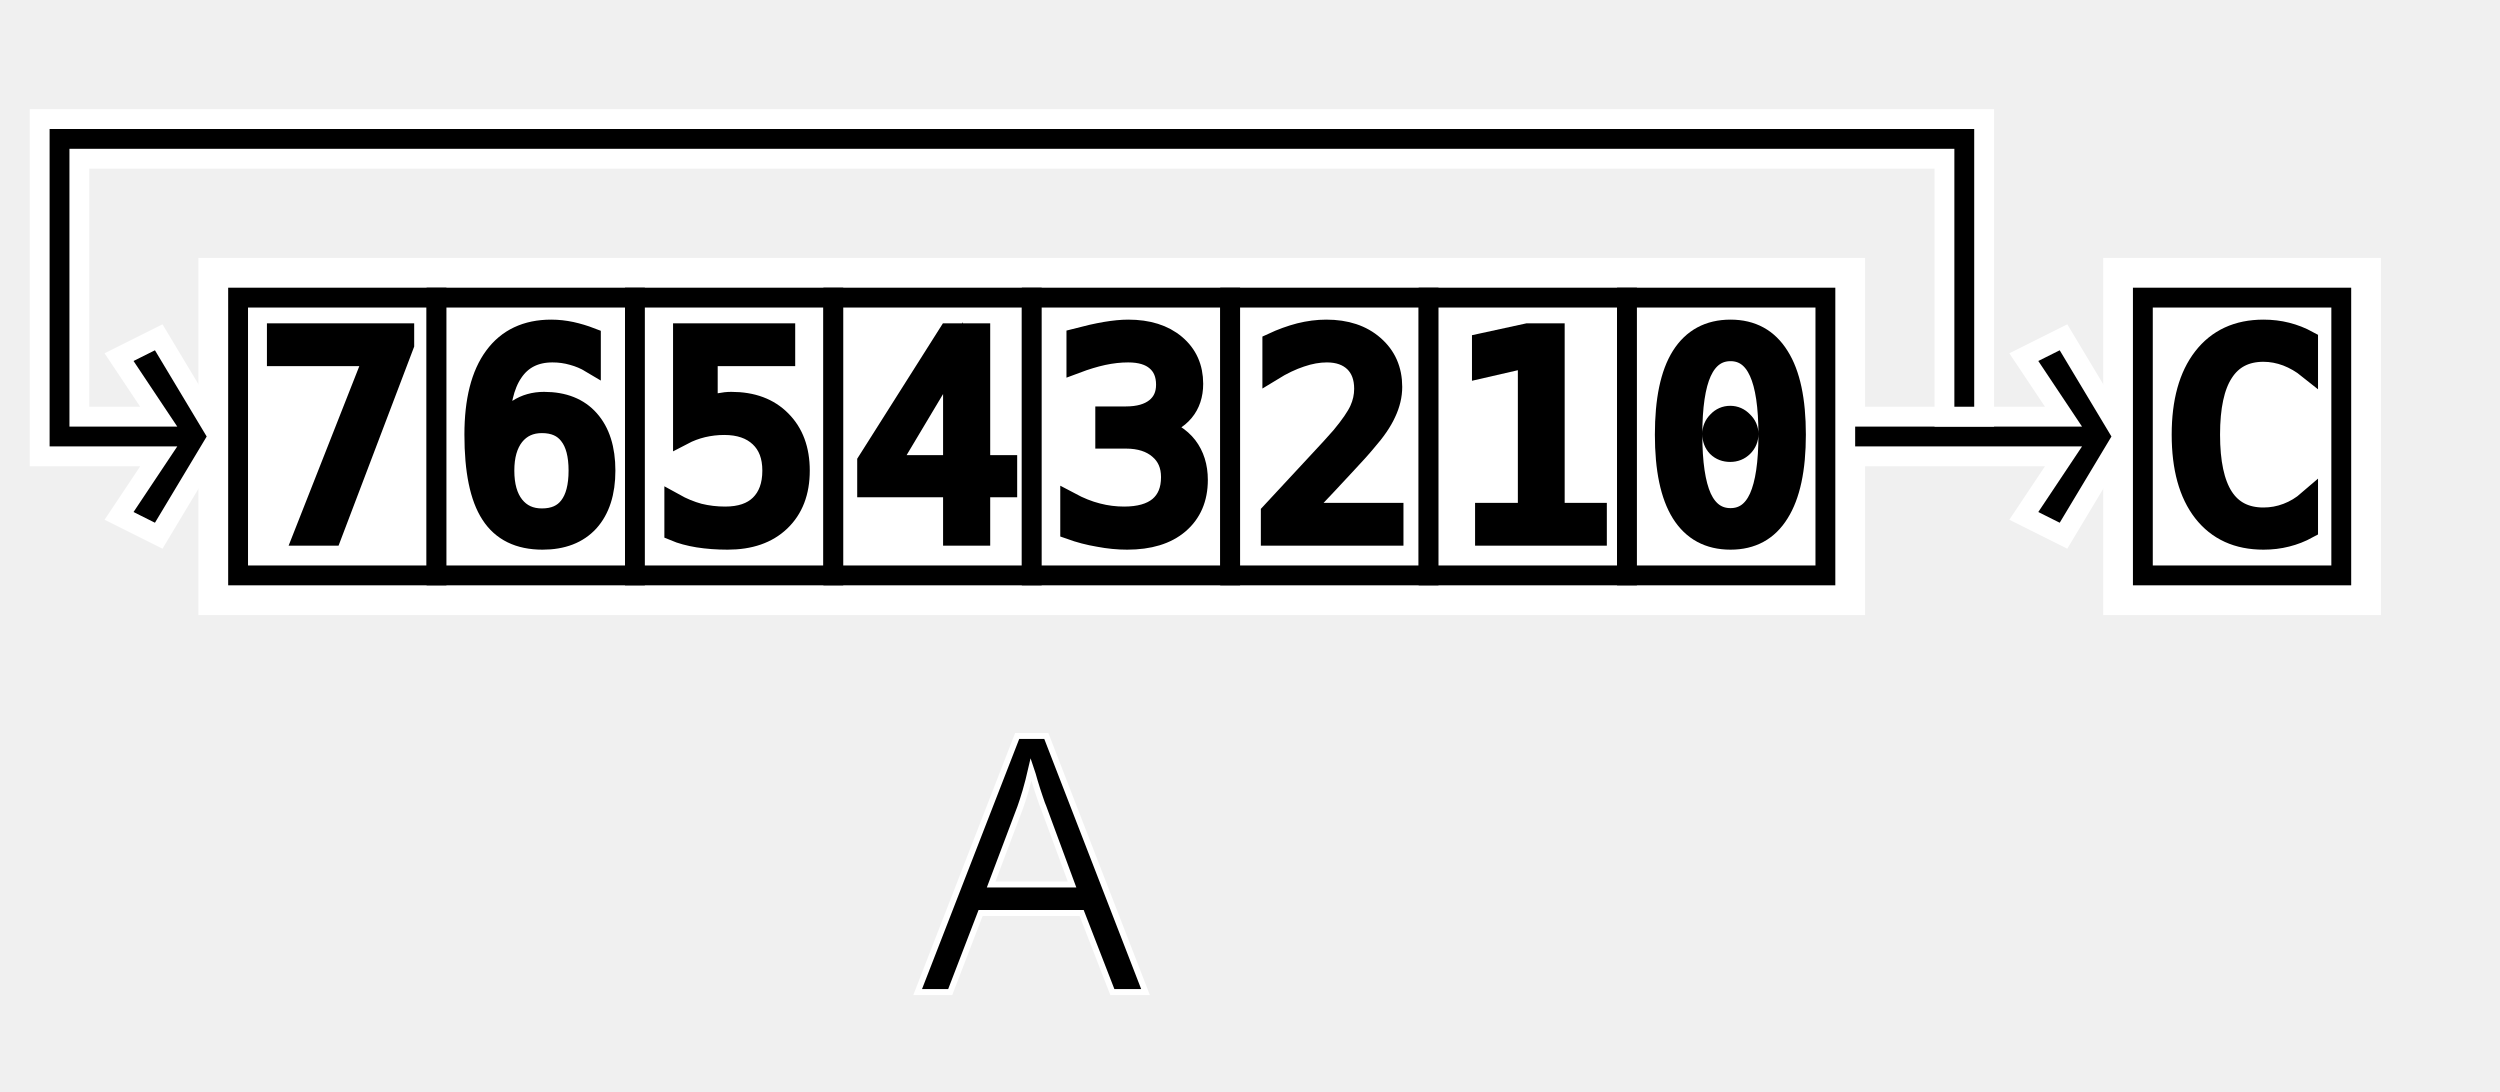
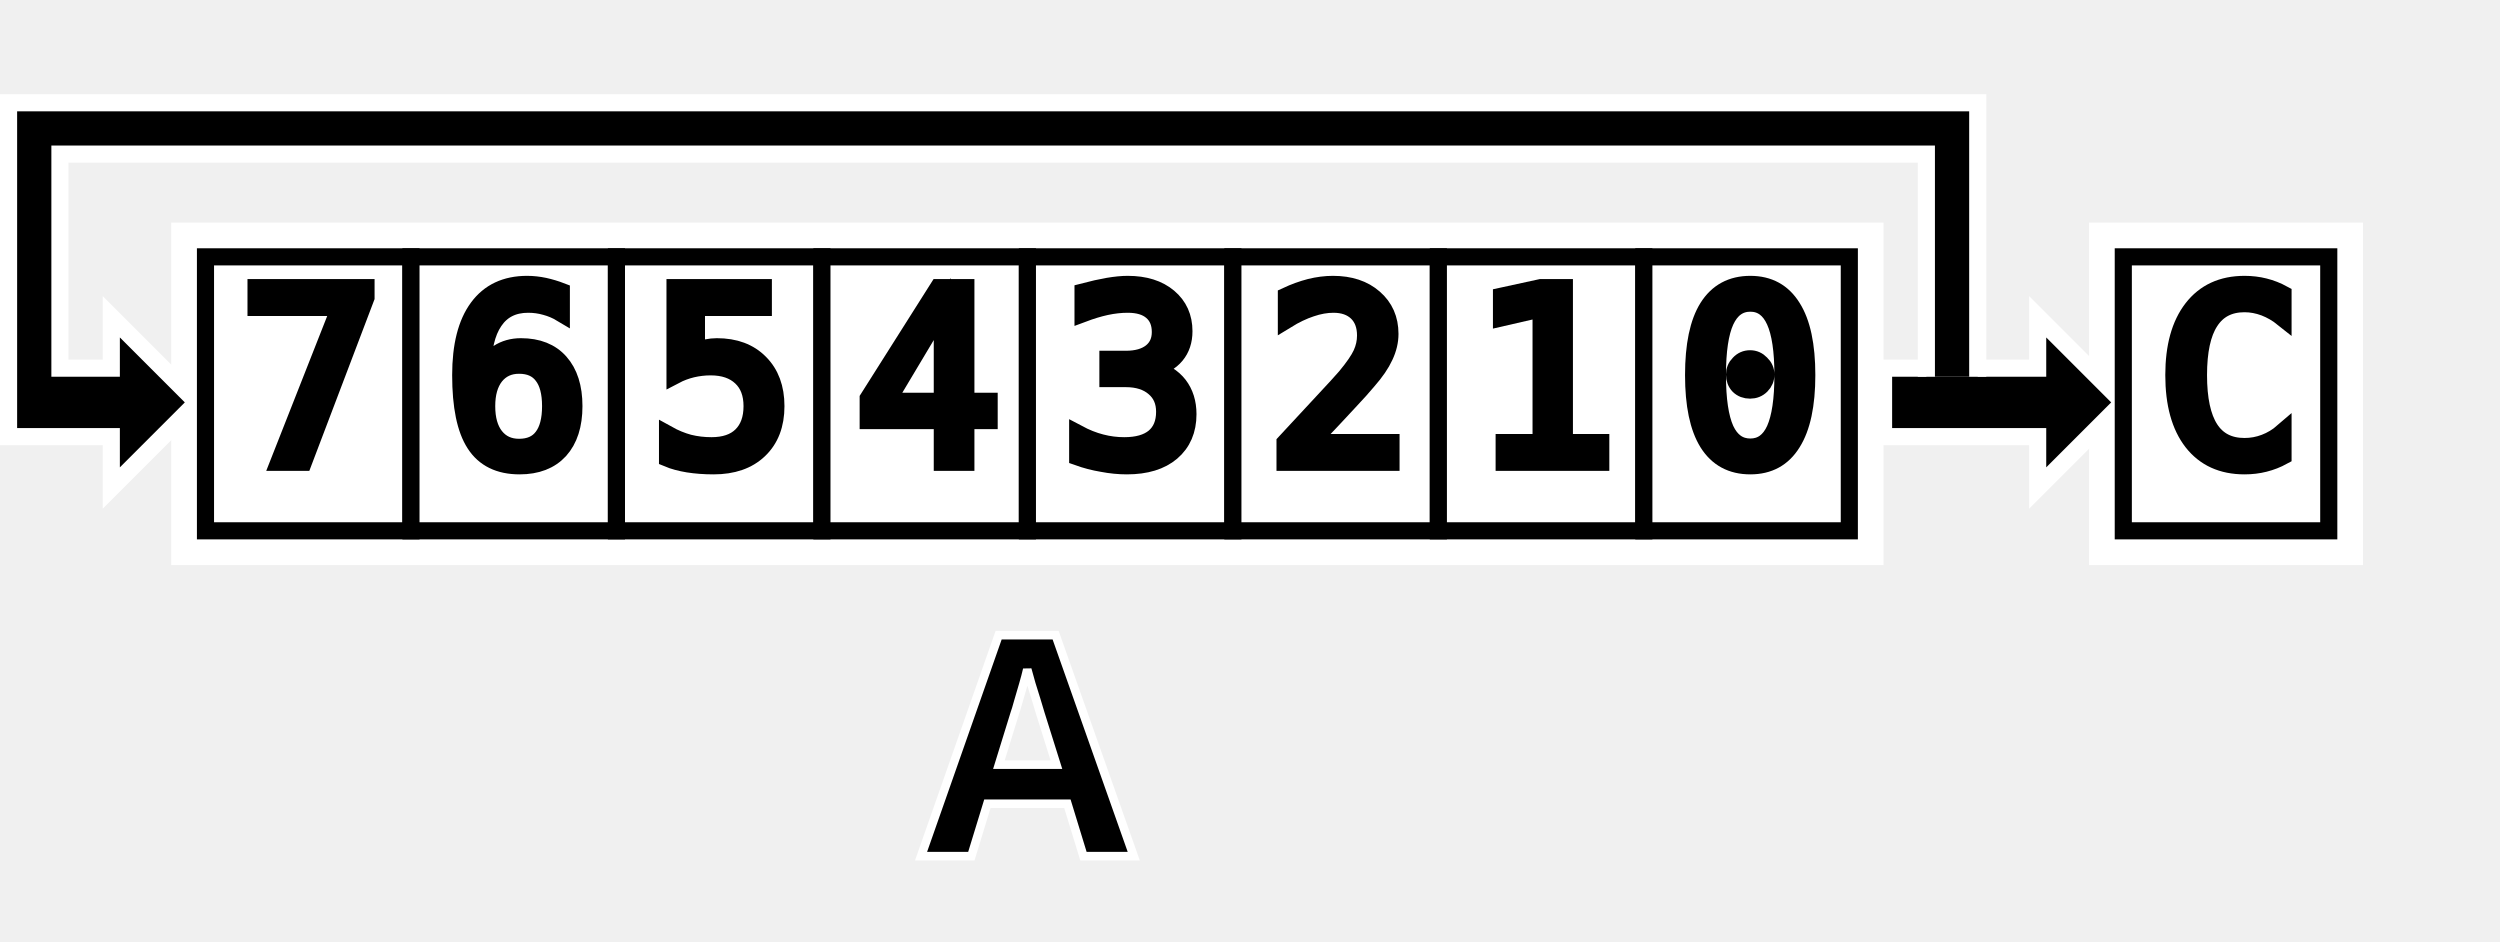
- <svg xmlns="http://www.w3.org/2000/svg" width="126" height="55">
-   <svg width="126" height="44">
+ <svg xmlns="http://www.w3.org/2000/svg" width="146" height="55">
+   <svg width="145" height="44">
    <g fill="white" stroke-width="0">
-       <rect x="10" y="13" width="84" height="18" />
-       <rect x="106" y="13" width="14" height="18" />
+       <rect x="10" y="13" width="100" height="20" />
+       <rect x="122" y="13" width="16" height="20" />
    </g>
    <g stroke="white" fill="black" stroke-width="1">
-       <path d="M 93 21l 11 0l -2 -3l 2 -1l 3 5l -3 5l -2 -1l 2 -3l -11 0l 0 -2.5" />
-       <path d="M 98 21l 0 -13l -94 0l 0 13l 4 0l -2 -3l 2 -1l 3 5l -3 5l -2 -1l 2 -3l -6 0l -0 -17l 98 0l 0 15l -2.5 0" />
+       <path d="M 110 21.5l 9 0l 0 -3l 5 5l -5 5l 0 -3l -9 0l 0 -4.5" />
+       <path d="M 112.5 22l 0 -13l -109 0l 0 12.5l 3 0l 0 -3l 5 5l -5 5l 0 -3l -6 0l 0 -19.5l 115 0l 0 16" />
    </g>
    <g stroke="black" fill="white" stroke-width="1">
-       <rect x="12" y="15" width="10" height="14" />
-       <rect x="22" y="15" width="10" height="14" />
-       <rect x="32" y="15" width="10" height="14" />
-       <rect x="42" y="15" width="10" height="14" />
-       <rect x="52" y="15" width="10" height="14" />
-       <rect x="62" y="15" width="10" height="14" />
-       <rect x="72" y="15" width="10" height="14" />
-       <rect x="82" y="15" width="10" height="14" />
-       <rect x="108" y="15" width="10" height="14" />
+       <rect x="12" y="15" width="12" height="16" />
+       <rect x="24" y="15" width="12" height="16" />
+       <rect x="36" y="15" width="12" height="16" />
+       <rect x="48" y="15" width="12" height="16" />
+       <rect x="60" y="15" width="12" height="16" />
+       <rect x="72" y="15" width="12" height="16" />
+       <rect x="84" y="15" width="12" height="16" />
+       <rect x="96" y="15" width="12" height="16" />
+       <rect x="124" y="15" width="12" height="16" />
    </g>
    <g stroke="black" fill="black" font-size="14" font-family="Consolas" alignment-baseline="text-top">
-       <text x="13" y="27">7</text>
-       <text x="23" y="27">6</text>
-       <text x="33" y="27">5</text>
-       <text x="43" y="27">4</text>
-       <text x="53" y="27">3</text>
-       <text x="63" y="27">2</text>
-       <text x="73" y="27">1</text>
-       <text x="83" y="27">0</text>
-       <text x="109" y="27">C</text>
+       <text x="14" y="27">7</text>
+       <text x="26" y="27">6</text>
+       <text x="38" y="27">5</text>
+       <text x="50" y="27">4</text>
+       <text x="62" y="27">3</text>
+       <text x="74" y="27">2</text>
+       <text x="86" y="27">1</text>
+       <text x="98" y="27">0</text>
+       <text x="126" y="27">C</text>
    </g>
  </svg>
-   <text x="52" y="50" stroke="white" fill="black" stroke-width="0.3" font-size="18" font-family="sans-serif" text-anchor="middle" alignment-baseline="text-top">A</text>
+   <text x="60" y="50" stroke="white" fill="black" stroke-width="0.5" font-size="18" font-family="sans-serif" font-weight="bold" text-anchor="middle" alignment-baseline="text-top">A</text>
</svg>
